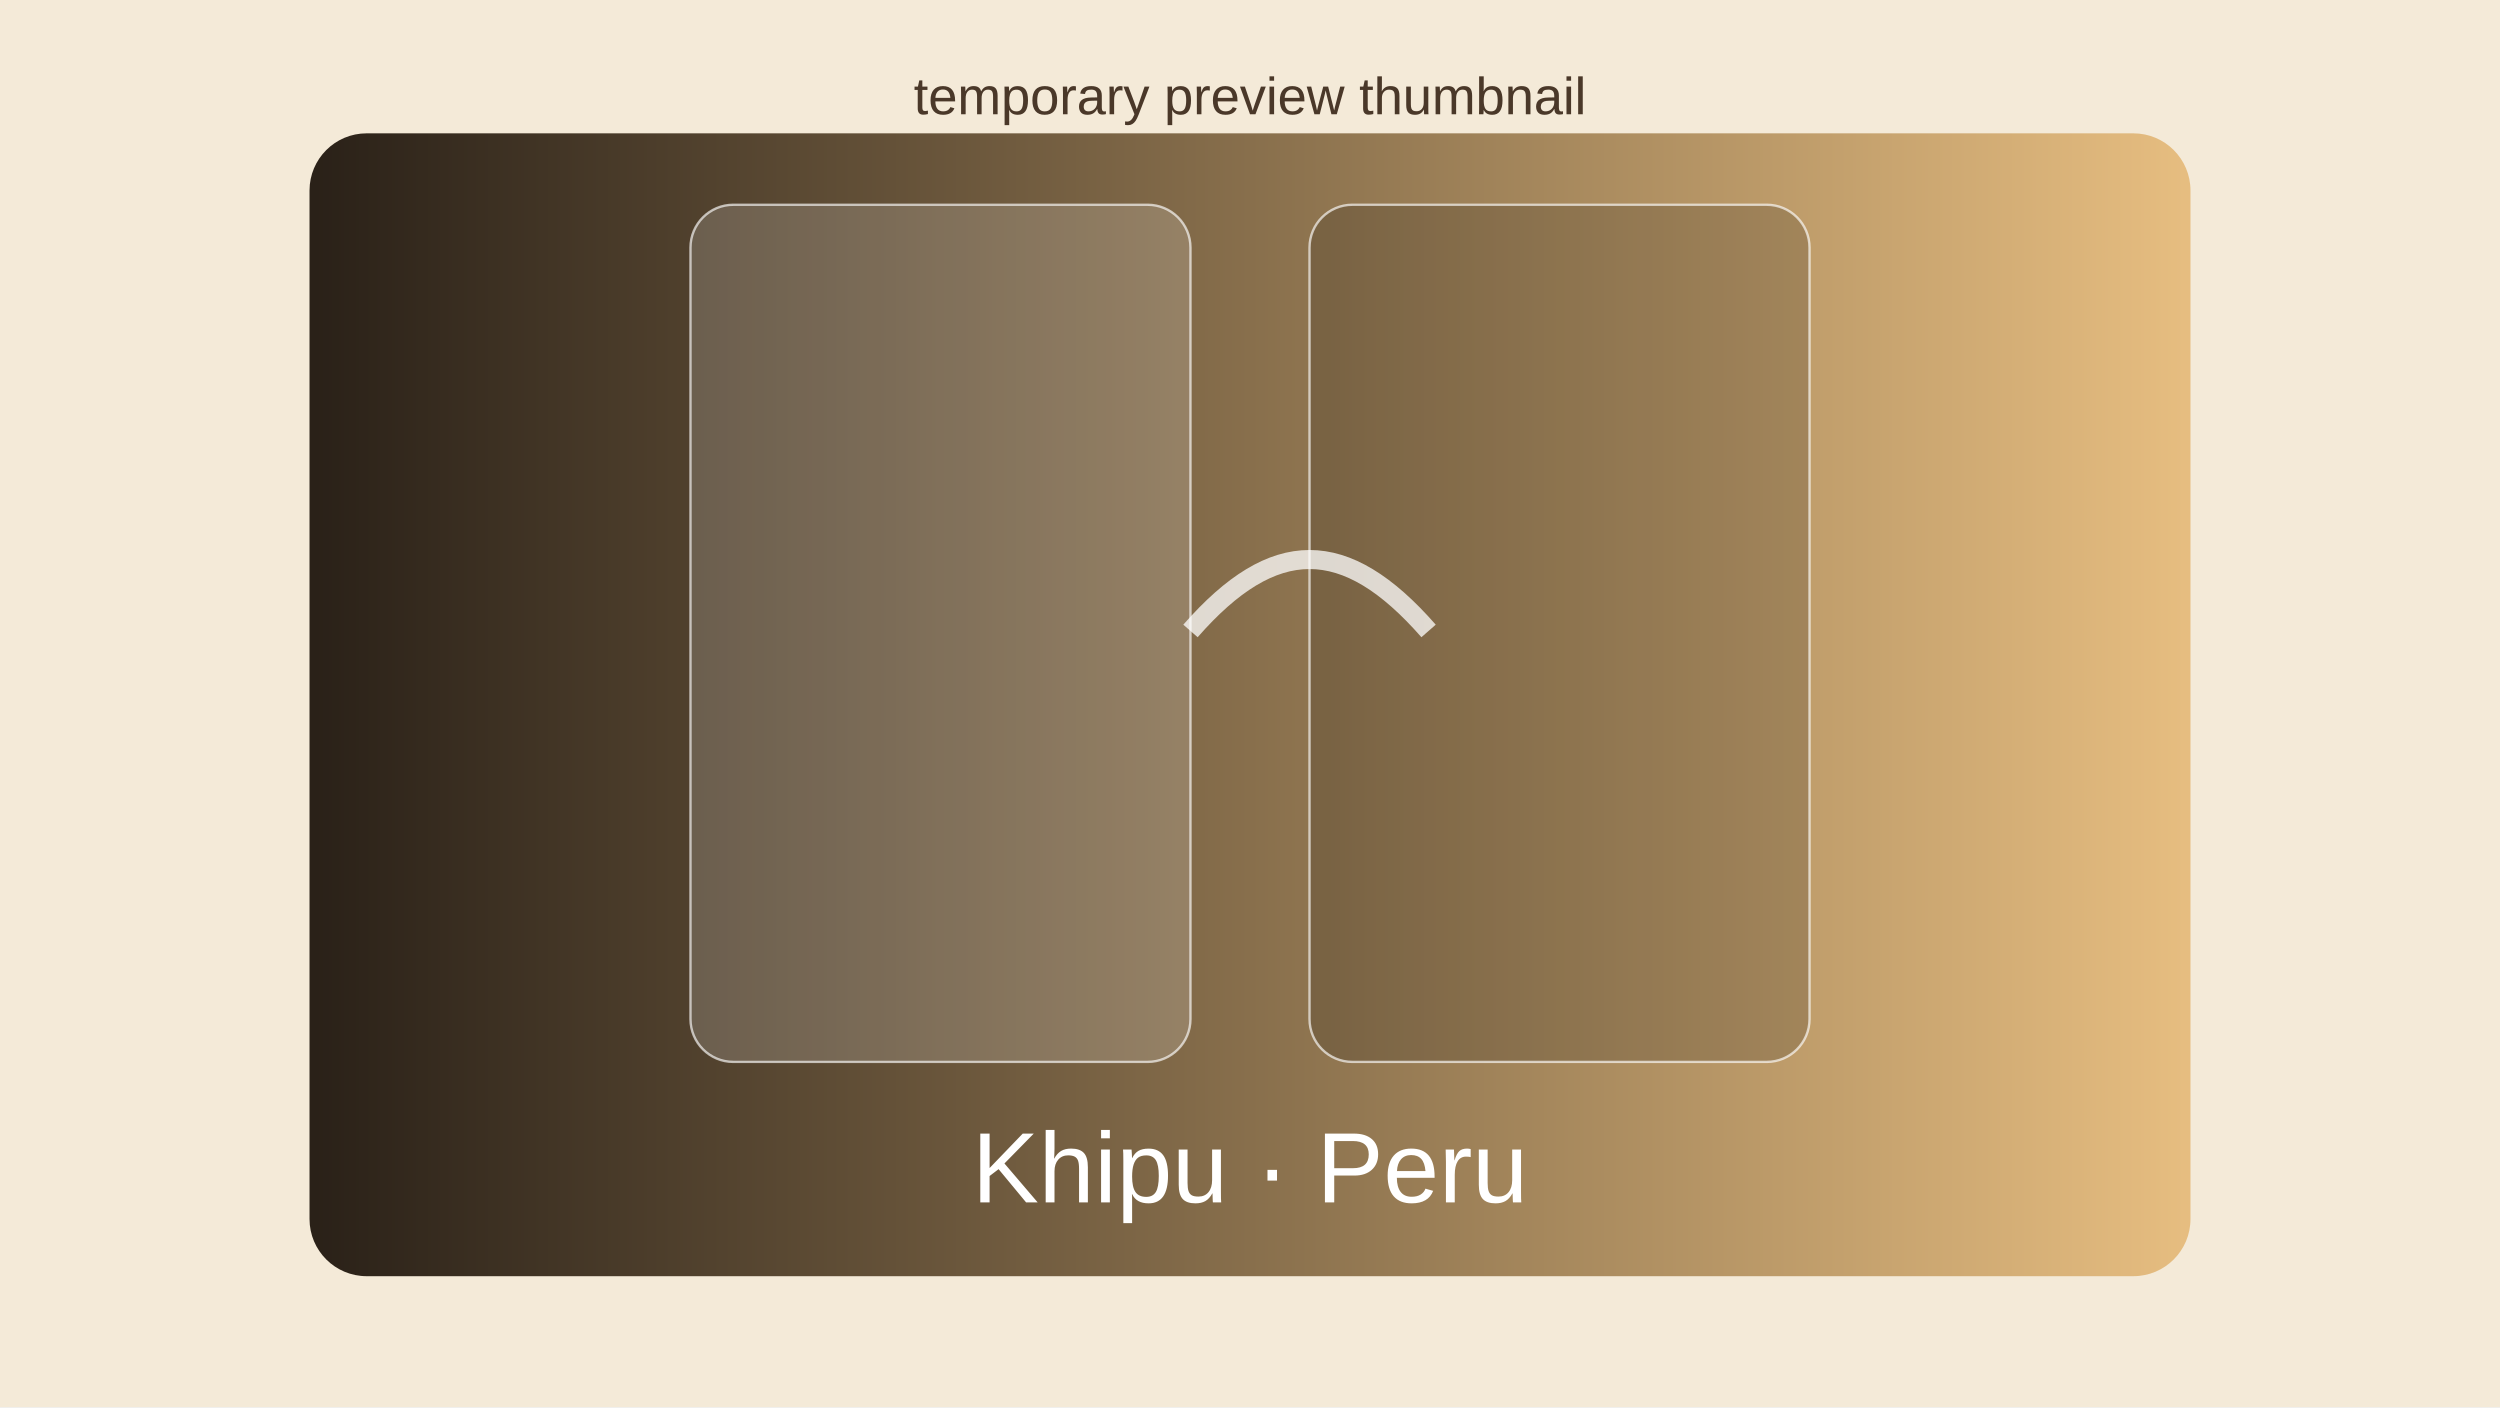
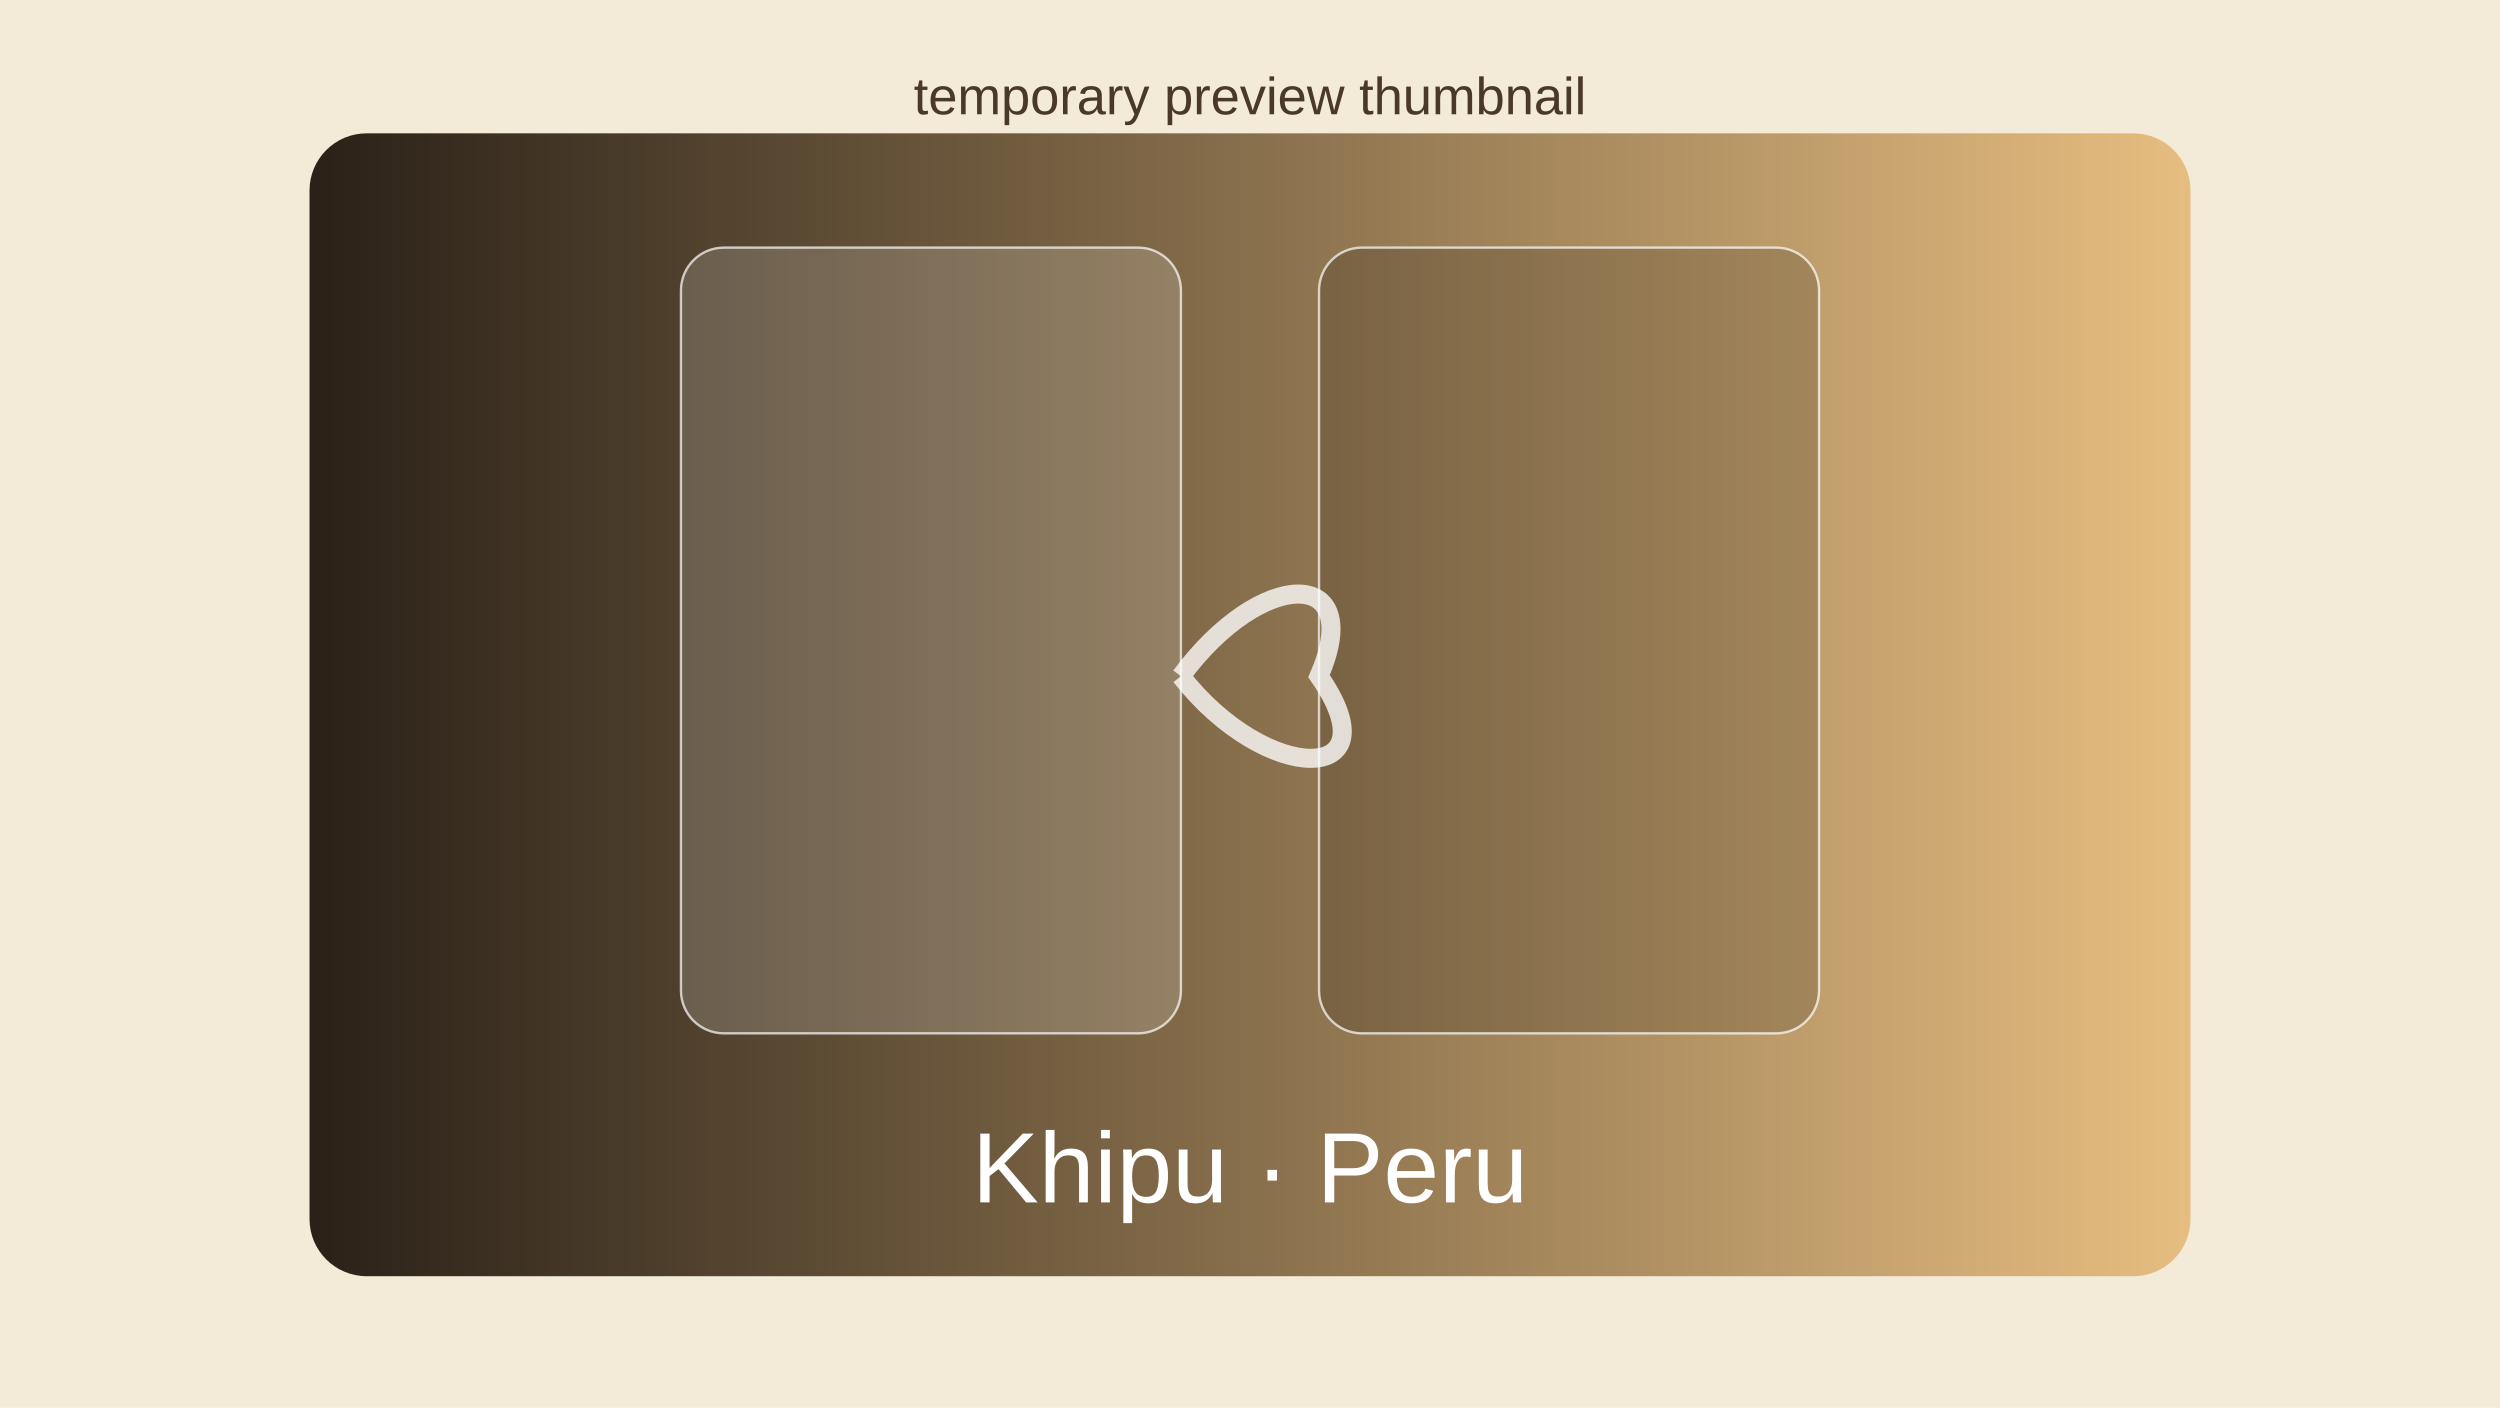
<svg xmlns="http://www.w3.org/2000/svg" viewBox="0 0 1050 591">
  <defs>
    <linearGradient id="g" x1="0" x2="1">
      <stop stop-color="#2a2118" />
      <stop offset="1" stop-color="#e6bd80" />
    </linearGradient>
  </defs>
  <rect width="1050" height="591" fill="#f4ead8" />
  <rect x="130" y="56" width="790" height="480" rx="24" fill="url(#g)" />
-   <rect x="290" y="86" width="210" height="360" rx="18" fill="rgba(255,255,255,.16)" stroke="rgba(255,255,255,.65)" />
-   <rect x="550" y="86" width="210" height="360" rx="18" fill="rgba(0,0,0,.16)" stroke="rgba(255,255,255,.65)" />
-   <path d="M500 265 C535 225 565 225 600 265" fill="none" stroke="rgba(255,255,255,.75)" stroke-width="8" />
+   <rect x="286" y="104" width="210" height="330" rx="18" fill="rgba(255,255,255,.16)" stroke="rgba(255,255,255,.7)" />
+   <rect x="554" y="104" width="210" height="330" rx="18" fill="rgba(0,0,0,.16)" stroke="rgba(255,255,255,.7)" />
+   <path d="M496 284 C530 238 574 238 554 284 C586 330 532 330 496 284" fill="none" stroke="rgba(255,255,255,.78)" stroke-width="8" />
  <text x="525" y="505" text-anchor="middle" font-family="Arial, sans-serif" font-size="42" fill="#fff">Khipu · Peru</text>
  <text x="525" y="48" text-anchor="middle" font-family="Arial, sans-serif" font-size="22" fill="#4a3829">temporary preview thumbnail</text>
</svg>
